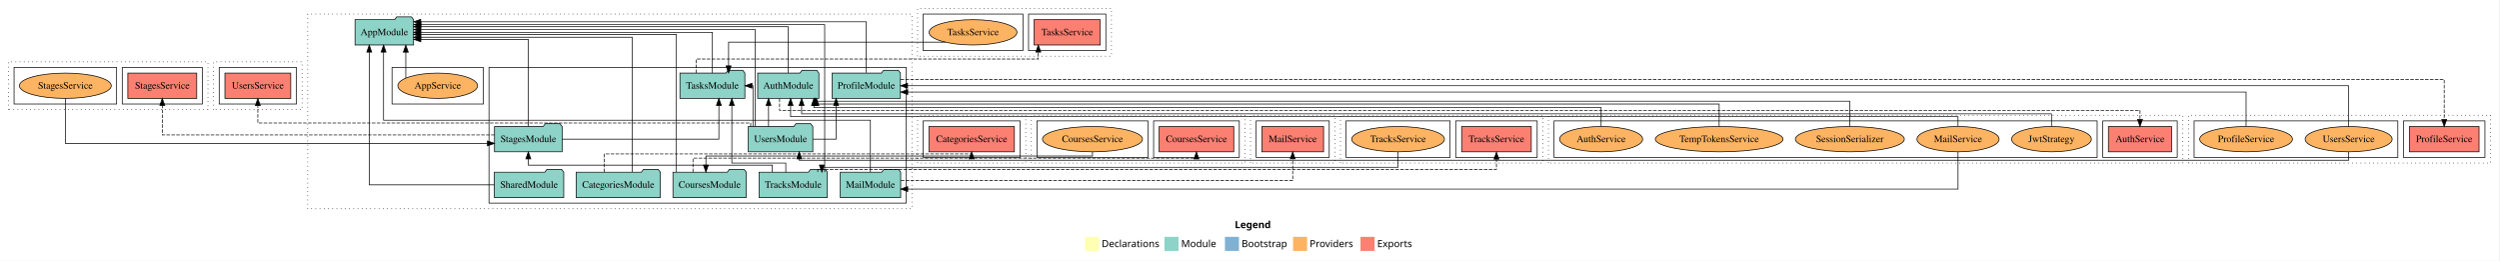
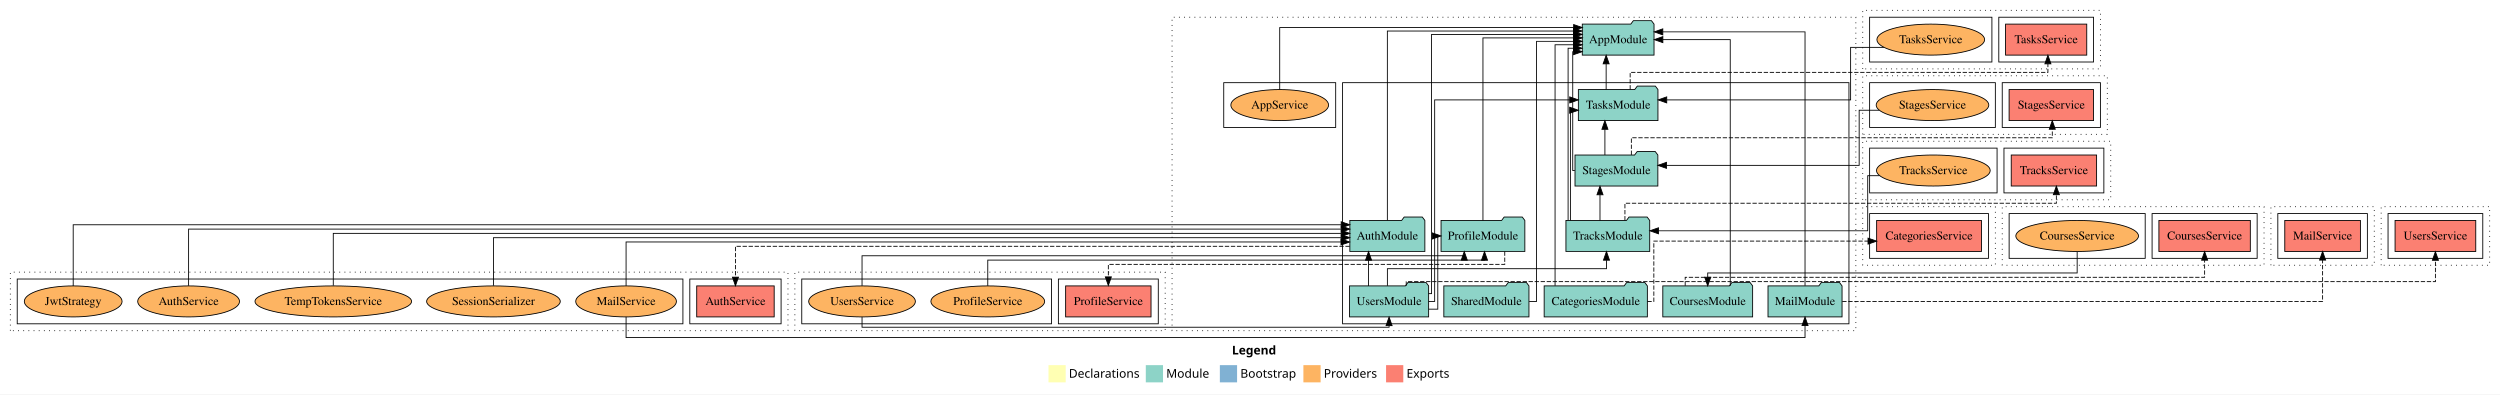
- <svg xmlns="http://www.w3.org/2000/svg" width="3557pt" height="371pt" viewBox="0.00 0.00 3557.00 371.00">
-   <g id="graph0" class="graph" transform="scale(1 1) rotate(0) translate(4 367)">
-     <polygon fill="#ffffff" stroke="transparent" points="-4,4 -4,-367 3553,-367 3553,4 -4,4" />
-     <text text-anchor="start" x="1753.509" y="-42.4" font-family="sans-serif" font-weight="bold" font-size="14.00" fill="#000000">Legend</text>
-     <polygon fill="#ffffb3" stroke="transparent" points="1540.5,-10 1540.5,-30 1560.5,-30 1560.5,-10 1540.5,-10" />
-     <text text-anchor="start" x="1564.129" y="-15.4" font-family="sans-serif" font-size="14.00" fill="#000000">  Declarations</text>
-     <polygon fill="#8dd3c7" stroke="transparent" points="1653.5,-10 1653.5,-30 1673.5,-30 1673.5,-10 1653.5,-10" />
-     <text text-anchor="start" x="1677.225" y="-15.4" font-family="sans-serif" font-size="14.00" fill="#000000">  Module</text>
-     <polygon fill="#80b1d3" stroke="transparent" points="1739.5,-10 1739.5,-30 1759.5,-30 1759.5,-10 1739.5,-10" />
-     <text text-anchor="start" x="1763.281" y="-15.4" font-family="sans-serif" font-size="14.00" fill="#000000">  Bootstrap</text>
-     <polygon fill="#fdb462" stroke="transparent" points="1836.5,-10 1836.5,-30 1856.5,-30 1856.5,-10 1836.5,-10" />
-     <text text-anchor="start" x="1860.173" y="-15.4" font-family="sans-serif" font-size="14.00" fill="#000000">  Providers</text>
-     <polygon fill="#fb8072" stroke="transparent" points="1932.5,-10 1932.5,-30 1952.5,-30 1952.5,-10 1932.5,-10" />
-     <text text-anchor="start" x="1956.226" y="-15.4" font-family="sans-serif" font-size="14.00" fill="#000000">  Exports</text>
+ <svg xmlns="http://www.w3.org/2000/svg" width="2903pt" height="458pt" viewBox="0.00 0.00 2903.00 458.00">
+   <g id="graph0" class="graph" transform="scale(1 1) rotate(0) translate(4 454)">
+     <polygon fill="#ffffff" stroke="transparent" points="-4,4 -4,-454 2899,-454 2899,4 -4,4" />
+     <text text-anchor="start" x="1426.509" y="-42.4" font-family="sans-serif" font-weight="bold" font-size="14.00" fill="#000000">Legend</text>
+     <polygon fill="#ffffb3" stroke="transparent" points="1213.5,-10 1213.5,-30 1233.5,-30 1233.5,-10 1213.5,-10" />
+     <text text-anchor="start" x="1237.129" y="-15.4" font-family="sans-serif" font-size="14.00" fill="#000000">  Declarations</text>
+     <polygon fill="#8dd3c7" stroke="transparent" points="1326.5,-10 1326.5,-30 1346.5,-30 1346.5,-10 1326.5,-10" />
+     <text text-anchor="start" x="1350.225" y="-15.4" font-family="sans-serif" font-size="14.00" fill="#000000">  Module</text>
+     <polygon fill="#80b1d3" stroke="transparent" points="1412.5,-10 1412.5,-30 1432.5,-30 1432.5,-10 1412.5,-10" />
+     <text text-anchor="start" x="1436.281" y="-15.4" font-family="sans-serif" font-size="14.00" fill="#000000">  Bootstrap</text>
+     <polygon fill="#fdb462" stroke="transparent" points="1509.5,-10 1509.5,-30 1529.5,-30 1529.5,-10 1509.5,-10" />
+     <text text-anchor="start" x="1533.173" y="-15.4" font-family="sans-serif" font-size="14.00" fill="#000000">  Providers</text>
+     <polygon fill="#fb8072" stroke="transparent" points="1605.5,-10 1605.5,-30 1625.5,-30 1625.5,-10 1605.5,-10" />
+     <text text-anchor="start" x="1629.226" y="-15.4" font-family="sans-serif" font-size="14.00" fill="#000000">  Exports</text>
    <g id="clust1" class="cluster">
-       <polygon fill="none" stroke="#000000" stroke-dasharray="1,5" points="434,-70 434,-347 1294,-347 1294,-70 434,-70" />
+       <polygon fill="none" stroke="#000000" stroke-dasharray="1,5" points="1357,-70 1357,-434 2151,-434 2151,-70 1357,-70" />
    </g>
    <g id="clust3" class="cluster">
-       <polygon fill="none" stroke="#000000" points="692,-78 692,-271 1286,-271 1286,-78 692,-78" />
+       <polygon fill="none" stroke="#000000" points="1555,-78 1555,-358 2143,-358 2143,-78 1555,-78" />
    </g>
    <g id="clust6" class="cluster">
-       <polygon fill="none" stroke="#000000" points="554,-219 554,-271 684,-271 684,-219 554,-219" />
+       <polygon fill="none" stroke="#000000" points="1417,-306 1417,-358 1547,-358 1547,-306 1417,-306" />
    </g>
    <g id="clust7" class="cluster">
-       <polygon fill="none" stroke="#000000" stroke-dasharray="1,5" points="2200,-135 2200,-203 3103,-203 3103,-135 2200,-135" />
+       <polygon fill="none" stroke="#000000" stroke-dasharray="1,5" points="8,-70 8,-138 911,-138 911,-70 8,-70" />
    </g>
    <g id="clust10" class="cluster">
-       <polygon fill="none" stroke="#000000" points="2989,-143 2989,-195 3095,-195 3095,-143 2989,-143" />
+       <polygon fill="none" stroke="#000000" points="797,-78 797,-130 903,-130 903,-78 797,-78" />
    </g>
    <g id="clust12" class="cluster">
-       <polygon fill="none" stroke="#000000" points="2208,-143 2208,-195 2981,-195 2981,-143 2208,-143" />
+       <polygon fill="none" stroke="#000000" points="16,-78 16,-130 789,-130 789,-78 16,-78" />
    </g>
    <g id="clust13" class="cluster">
-       <polygon fill="none" stroke="#000000" stroke-dasharray="1,5" points="1302,-135 1302,-203 1456,-203 1456,-135 1302,-135" />
+       <polygon fill="none" stroke="#000000" stroke-dasharray="1,5" points="2159,-146 2159,-214 2313,-214 2313,-146 2159,-146" />
    </g>
    <g id="clust16" class="cluster">
-       <polygon fill="none" stroke="#000000" points="1310,-143 1310,-195 1448,-195 1448,-143 1310,-143" />
+       <polygon fill="none" stroke="#000000" points="2167,-154 2167,-206 2305,-206 2305,-154 2167,-154" />
    </g>
    <g id="clust19" class="cluster">
-       <polygon fill="none" stroke="#000000" stroke-dasharray="1,5" points="1464,-135 1464,-203 1768,-203 1768,-135 1464,-135" />
+       <polygon fill="none" stroke="#000000" stroke-dasharray="1,5" points="2321,-146 2321,-214 2625,-214 2625,-146 2321,-146" />
    </g>
    <g id="clust22" class="cluster">
-       <polygon fill="none" stroke="#000000" points="1638,-143 1638,-195 1760,-195 1760,-143 1638,-143" />
+       <polygon fill="none" stroke="#000000" points="2495,-154 2495,-206 2617,-206 2617,-154 2495,-154" />
    </g>
    <g id="clust24" class="cluster">
-       <polygon fill="none" stroke="#000000" points="1472,-143 1472,-195 1630,-195 1630,-143 1472,-143" />
+       <polygon fill="none" stroke="#000000" points="2329,-154 2329,-206 2487,-206 2487,-154 2329,-154" />
    </g>
    <g id="clust31" class="cluster">
-       <polygon fill="none" stroke="#000000" stroke-dasharray="1,5" points="1776,-135 1776,-203 1896,-203 1896,-135 1776,-135" />
+       <polygon fill="none" stroke="#000000" stroke-dasharray="1,5" points="2633,-146 2633,-214 2753,-214 2753,-146 2633,-146" />
    </g>
    <g id="clust34" class="cluster">
-       <polygon fill="none" stroke="#000000" points="1784,-143 1784,-195 1888,-195 1888,-143 1784,-143" />
+       <polygon fill="none" stroke="#000000" points="2641,-154 2641,-206 2745,-206 2745,-154 2641,-154" />
    </g>
    <g id="clust37" class="cluster">
-       <polygon fill="none" stroke="#000000" stroke-dasharray="1,5" points="3111,-135 3111,-203 3541,-203 3541,-135 3111,-135" />
+       <polygon fill="none" stroke="#000000" stroke-dasharray="1,5" points="919,-70 919,-138 1349,-138 1349,-70 919,-70" />
    </g>
    <g id="clust40" class="cluster">
-       <polygon fill="none" stroke="#000000" points="3417,-143 3417,-195 3533,-195 3533,-143 3417,-143" />
+       <polygon fill="none" stroke="#000000" points="1225,-78 1225,-130 1341,-130 1341,-78 1225,-78" />
    </g>
    <g id="clust42" class="cluster">
-       <polygon fill="none" stroke="#000000" points="3119,-143 3119,-195 3409,-195 3409,-143 3119,-143" />
+       <polygon fill="none" stroke="#000000" points="927,-78 927,-130 1217,-130 1217,-78 927,-78" />
    </g>
    <g id="clust49" class="cluster">
-       <polygon fill="none" stroke="#000000" stroke-dasharray="1,5" points="8,-211 8,-279 292,-279 292,-211 8,-211" />
+       <polygon fill="none" stroke="#000000" stroke-dasharray="1,5" points="2159,-298 2159,-366 2443,-366 2443,-298 2159,-298" />
    </g>
    <g id="clust52" class="cluster">
-       <polygon fill="none" stroke="#000000" points="170,-219 170,-271 284,-271 284,-219 170,-219" />
+       <polygon fill="none" stroke="#000000" points="2321,-306 2321,-358 2435,-358 2435,-306 2321,-306" />
    </g>
    <g id="clust54" class="cluster">
-       <polygon fill="none" stroke="#000000" points="16,-219 16,-271 162,-271 162,-219 16,-219" />
+       <polygon fill="none" stroke="#000000" points="2167,-306 2167,-358 2313,-358 2313,-306 2167,-306" />
    </g>
    <g id="clust55" class="cluster">
-       <polygon fill="none" stroke="#000000" stroke-dasharray="1,5" points="1302,-287 1302,-355 1578,-355 1578,-287 1302,-287" />
+       <polygon fill="none" stroke="#000000" stroke-dasharray="1,5" points="2159,-374 2159,-442 2435,-442 2435,-374 2159,-374" />
    </g>
    <g id="clust58" class="cluster">
-       <polygon fill="none" stroke="#000000" points="1460,-295 1460,-347 1570,-347 1570,-295 1460,-295" />
+       <polygon fill="none" stroke="#000000" points="2317,-382 2317,-434 2427,-434 2427,-382 2317,-382" />
    </g>
    <g id="clust60" class="cluster">
-       <polygon fill="none" stroke="#000000" points="1310,-295 1310,-347 1452,-347 1452,-295 1310,-295" />
+       <polygon fill="none" stroke="#000000" points="2167,-382 2167,-434 2309,-434 2309,-382 2167,-382" />
    </g>
    <g id="clust61" class="cluster">
-       <polygon fill="none" stroke="#000000" stroke-dasharray="1,5" points="1904,-135 1904,-203 2192,-203 2192,-135 1904,-135" />
+       <polygon fill="none" stroke="#000000" stroke-dasharray="1,5" points="2159,-222 2159,-290 2447,-290 2447,-222 2159,-222" />
    </g>
    <g id="clust64" class="cluster">
-       <polygon fill="none" stroke="#000000" points="2068,-143 2068,-195 2184,-195 2184,-143 2068,-143" />
+       <polygon fill="none" stroke="#000000" points="2323,-230 2323,-282 2439,-282 2439,-230 2323,-230" />
    </g>
    <g id="clust66" class="cluster">
-       <polygon fill="none" stroke="#000000" points="1912,-143 1912,-195 2060,-195 2060,-143 1912,-143" />
+       <polygon fill="none" stroke="#000000" points="2167,-230 2167,-282 2315,-282 2315,-230 2167,-230" />
    </g>
    <g id="clust67" class="cluster">
-       <polygon fill="none" stroke="#000000" stroke-dasharray="1,5" points="300,-211 300,-279 426,-279 426,-211 300,-211" />
+       <polygon fill="none" stroke="#000000" stroke-dasharray="1,5" points="2761,-146 2761,-214 2887,-214 2887,-146 2761,-146" />
    </g>
    <g id="clust70" class="cluster">
-       <polygon fill="none" stroke="#000000" points="308,-219 308,-271 418,-271 418,-219 308,-219" />
+       <polygon fill="none" stroke="#000000" points="2769,-154 2769,-206 2879,-206 2879,-154 2769,-154" />
    </g>
    <g id="node1" class="node">
-       <polygon fill="#8dd3c7" stroke="#000000" points="1161.548,-263 1158.548,-267 1137.548,-267 1134.548,-263 1074.452,-263 1074.452,-227 1161.548,-227 1161.548,-263" />
-       <text text-anchor="middle" x="1118" y="-240.8" font-family="Times,serif" font-size="14.00" fill="#000000">AuthModule</text>
+       <polygon fill="#8dd3c7" stroke="#000000" points="1650.548,-198 1647.548,-202 1626.548,-202 1623.548,-198 1563.452,-198 1563.452,-162 1650.548,-162 1650.548,-198" />
+       <text text-anchor="middle" x="1607" y="-175.8" font-family="Times,serif" font-size="14.00" fill="#000000">AuthModule</text>
    </g>
    <g id="node11" class="node">
-       <polygon fill="#8dd3c7" stroke="#000000" points="584.657,-339 581.657,-343 560.657,-343 557.657,-339 501.343,-339 501.343,-303 584.657,-303 584.657,-339" />
-       <text text-anchor="middle" x="543" y="-316.8" font-family="Times,serif" font-size="14.00" fill="#000000">AppModule</text>
+       <polygon fill="#8dd3c7" stroke="#000000" points="1916.657,-426 1913.657,-430 1892.657,-430 1889.657,-426 1833.343,-426 1833.343,-390 1916.657,-390 1916.657,-426" />
+       <text text-anchor="middle" x="1875" y="-403.8" font-family="Times,serif" font-size="14.00" fill="#000000">AppModule</text>
    </g>
    <g id="edge1" class="edge">
-       <path fill="none" stroke="#000000" d="M1118,-263.227C1118,-287.932 1118,-329 1118,-329 1118,-329 594.816,-329 594.816,-329" />
-       <polygon fill="#000000" stroke="#000000" points="594.816,-325.5 584.816,-329 594.816,-332.5 594.816,-325.5" />
+       <path fill="none" stroke="#000000" d="M1607,-198.28C1607,-254.011 1607,-418 1607,-418 1607,-418 1823.125,-418 1823.125,-418" />
+       <polygon fill="#000000" stroke="#000000" points="1823.125,-421.5 1833.125,-418 1823.125,-414.5 1823.125,-421.5" />
    </g>
    <g id="node13" class="node">
-       <polygon fill="#fb8072" stroke="#000000" points="3086.976,-187 2997.024,-187 2997.024,-151 3086.976,-151 3086.976,-187" />
-       <text text-anchor="middle" x="3042" y="-164.8" font-family="Times,serif" font-size="14.00" fill="#000000">AuthService </text>
+       <polygon fill="#fb8072" stroke="#000000" points="894.976,-122 805.024,-122 805.024,-86 894.976,-86 894.976,-122" />
+       <text text-anchor="middle" x="850" y="-99.8" font-family="Times,serif" font-size="14.00" fill="#000000">AuthService </text>
    </g>
    <g id="edge13" class="edge">
-       <path fill="none" stroke="#000000" stroke-dasharray="5,2" d="M1105.62,-226.68C1105.62,-218.212 1105.62,-210 1105.62,-210 1105.62,-210 3042,-210 3042,-210 3042,-210 3042,-197.102 3042,-197.102" />
-       <polygon fill="#000000" stroke="#000000" points="3045.5,-197.102 3042,-187.102 3038.5,-197.103 3045.5,-197.102" />
+       <path fill="none" stroke="#000000" stroke-dasharray="5,2" d="M1563.305,-168C1402.097,-168 850,-168 850,-168 850,-168 850,-132.169 850,-132.169" />
+       <polygon fill="#000000" stroke="#000000" points="853.5,-132.169 850,-122.169 846.5,-132.169 853.5,-132.169" />
    </g>
    <g id="node2" class="node">
-       <polygon fill="#8dd3c7" stroke="#000000" points="935.917,-122 932.917,-126 911.917,-126 908.917,-122 816.083,-122 816.083,-86 935.917,-86 935.917,-122" />
-       <text text-anchor="middle" x="876" y="-99.8" font-family="Times,serif" font-size="14.00" fill="#000000">CategoriesModule</text>
+       <polygon fill="#8dd3c7" stroke="#000000" points="1908.917,-122 1905.917,-126 1884.917,-126 1881.917,-122 1789.083,-122 1789.083,-86 1908.917,-86 1908.917,-122" />
+       <text text-anchor="middle" x="1849" y="-99.8" font-family="Times,serif" font-size="14.00" fill="#000000">CategoriesModule</text>
    </g>
    <g id="edge2" class="edge">
-       <path fill="none" stroke="#000000" d="M895.903,-122.269C895.903,-173.361 895.903,-314 895.903,-314 895.903,-314 594.868,-314 594.868,-314" />
-       <polygon fill="#000000" stroke="#000000" points="594.868,-310.5 584.868,-314 594.868,-317.5 594.868,-310.5" />
+       <path fill="none" stroke="#000000" d="M1801.737,-122.193C1801.737,-186.893 1801.737,-402 1801.737,-402 1801.737,-402 1823.232,-402 1823.232,-402" />
+       <polygon fill="#000000" stroke="#000000" points="1823.232,-405.5 1833.232,-402 1823.232,-398.5 1823.232,-405.5" />
    </g>
    <g id="node19" class="node">
-       <polygon fill="#fb8072" stroke="#000000" points="1439.845,-187 1318.155,-187 1318.155,-151 1439.845,-151 1439.845,-187" />
-       <text text-anchor="middle" x="1379" y="-164.8" font-family="Times,serif" font-size="14.00" fill="#000000">CategoriesService </text>
+       <polygon fill="#fb8072" stroke="#000000" points="2296.845,-198 2175.155,-198 2175.155,-162 2296.845,-162 2296.845,-198" />
+       <text text-anchor="middle" x="2236" y="-175.8" font-family="Times,serif" font-size="14.00" fill="#000000">CategoriesService </text>
    </g>
    <g id="edge19" class="edge">
-       <path fill="none" stroke="#000000" stroke-dasharray="5,2" d="M856.097,-122.15C856.097,-134.271 856.097,-148 856.097,-148 856.097,-148 1379,-148 1379,-148 1379,-148 1379,-148.292 1379,-148.292" />
-       <polygon fill="#000000" stroke="#000000" points="1375.5,-140.92 1379,-150.92 1382.5,-140.92 1375.5,-140.92" />
+       <path fill="none" stroke="#000000" stroke-dasharray="5,2" d="M1908.959,-104C1913.543,-104 1916.433,-104 1916.433,-104 1916.433,-104 1916.433,-174 1916.433,-174 1916.433,-174 2165.14,-174 2165.14,-174" />
+       <polygon fill="#000000" stroke="#000000" points="2165.14,-177.5 2175.14,-174 2165.14,-170.5 2165.14,-177.5" />
    </g>
    <g id="node3" class="node">
-       <polygon fill="#8dd3c7" stroke="#000000" points="1058.151,-122 1055.151,-126 1034.151,-126 1031.151,-122 953.849,-122 953.849,-86 1058.151,-86 1058.151,-122" />
-       <text text-anchor="middle" x="1006" y="-99.8" font-family="Times,serif" font-size="14.00" fill="#000000">CoursesModule</text>
+       <polygon fill="#8dd3c7" stroke="#000000" points="2031.151,-122 2028.151,-126 2007.151,-126 2004.151,-122 1926.849,-122 1926.849,-86 2031.151,-86 2031.151,-122" />
+       <text text-anchor="middle" x="1979" y="-99.8" font-family="Times,serif" font-size="14.00" fill="#000000">CoursesModule</text>
    </g>
    <g id="edge3" class="edge">
-       <path fill="none" stroke="#000000" d="M958.786,-122.246C958.786,-173.997 958.786,-318 958.786,-318 958.786,-318 594.771,-318 594.771,-318" />
-       <polygon fill="#000000" stroke="#000000" points="594.771,-314.5 584.771,-318 594.771,-321.5 594.771,-314.5" />
+       <path fill="none" stroke="#000000" d="M2005.163,-122.106C2005.163,-187.552 2005.163,-408 2005.163,-408 2005.163,-408 1926.901,-408 1926.901,-408" />
+       <polygon fill="#000000" stroke="#000000" points="1926.901,-404.5 1916.901,-408 1926.901,-411.5 1926.901,-404.5" />
    </g>
    <g id="node20" class="node">
-       <polygon fill="#fb8072" stroke="#000000" points="1752.079,-187 1645.921,-187 1645.921,-151 1752.079,-151 1752.079,-187" />
-       <text text-anchor="middle" x="1699" y="-164.8" font-family="Times,serif" font-size="14.00" fill="#000000">CoursesService </text>
+       <polygon fill="#fb8072" stroke="#000000" points="2609.079,-198 2502.921,-198 2502.921,-162 2609.079,-162 2609.079,-198" />
+       <text text-anchor="middle" x="2556" y="-175.8" font-family="Times,serif" font-size="14.00" fill="#000000">CoursesService </text>
    </g>
    <g id="edge20" class="edge">
-       <path fill="none" stroke="#000000" stroke-dasharray="5,2" d="M982.338,-122.11C982.338,-131.897 982.338,-142 982.338,-142 982.338,-142 1699,-142 1699,-142 1699,-142 1699,-142.884 1699,-142.884" />
-       <polygon fill="#000000" stroke="#000000" points="1695.5,-140.841 1699,-150.841 1702.5,-140.841 1695.5,-140.841" />
+       <path fill="none" stroke="#000000" stroke-dasharray="5,2" d="M1952.837,-122.207C1952.837,-127.555 1952.837,-132 1952.837,-132 1952.837,-132 2556,-132 2556,-132 2556,-132 2556,-151.853 2556,-151.853" />
+       <polygon fill="#000000" stroke="#000000" points="2552.5,-151.853 2556,-161.853 2559.5,-151.853 2552.5,-151.853" />
    </g>
    <g id="node4" class="node">
-       <polygon fill="#8dd3c7" stroke="#000000" points="1277.99,-122 1274.99,-126 1253.99,-126 1250.99,-122 1192.01,-122 1192.01,-86 1277.99,-86 1277.99,-122" />
-       <text text-anchor="middle" x="1235" y="-99.8" font-family="Times,serif" font-size="14.00" fill="#000000">MailModule</text>
+       <polygon fill="#8dd3c7" stroke="#000000" points="2134.99,-122 2131.99,-126 2110.99,-126 2107.99,-122 2049.01,-122 2049.01,-86 2134.99,-86 2134.99,-122" />
+       <text text-anchor="middle" x="2092" y="-99.8" font-family="Times,serif" font-size="14.00" fill="#000000">MailModule</text>
    </g>
    <g id="edge4" class="edge">
-       <path fill="none" stroke="#000000" d="M1234.915,-122.176C1234.915,-148.988 1234.915,-196 1234.915,-196 1234.915,-196 541.977,-196 541.977,-196 541.977,-196 541.977,-292.824 541.977,-292.824" />
-       <polygon fill="#000000" stroke="#000000" points="538.477,-292.824 541.977,-302.824 545.477,-292.824 538.477,-292.824" />
+       <path fill="none" stroke="#000000" d="M2092,-122.181C2092,-188.983 2092,-417 2092,-417 2092,-417 1926.84,-417 1926.84,-417" />
+       <polygon fill="#000000" stroke="#000000" points="1926.84,-413.5 1916.84,-417 1926.84,-420.5 1926.84,-413.5" />
    </g>
    <g id="node22" class="node">
-       <polygon fill="#fb8072" stroke="#000000" points="1879.918,-187 1792.082,-187 1792.082,-151 1879.918,-151 1879.918,-187" />
-       <text text-anchor="middle" x="1836" y="-164.8" font-family="Times,serif" font-size="14.00" fill="#000000">MailService </text>
+       <polygon fill="#fb8072" stroke="#000000" points="2736.918,-198 2649.082,-198 2649.082,-162 2736.918,-162 2736.918,-198" />
+       <text text-anchor="middle" x="2693" y="-175.8" font-family="Times,serif" font-size="14.00" fill="#000000">MailService </text>
    </g>
    <g id="edge22" class="edge">
-       <path fill="none" stroke="#000000" stroke-dasharray="5,2" d="M1278.222,-110C1416.026,-110 1836,-110 1836,-110 1836,-110 1836,-140.977 1836,-140.977" />
-       <polygon fill="#000000" stroke="#000000" points="1832.5,-140.977 1836,-150.977 1839.5,-140.977 1832.5,-140.977" />
+       <path fill="none" stroke="#000000" stroke-dasharray="5,2" d="M2135.222,-104C2273.026,-104 2693,-104 2693,-104 2693,-104 2693,-151.989 2693,-151.989" />
+       <polygon fill="#000000" stroke="#000000" points="2689.5,-151.989 2693,-161.989 2696.5,-151.989 2689.5,-151.989" />
    </g>
    <g id="node5" class="node">
-       <polygon fill="#8dd3c7" stroke="#000000" points="1277.65,-263 1274.65,-267 1253.65,-267 1250.65,-263 1180.35,-263 1180.35,-227 1277.65,-227 1277.65,-263" />
-       <text text-anchor="middle" x="1229" y="-240.8" font-family="Times,serif" font-size="14.00" fill="#000000">ProfileModule</text>
+       <polygon fill="#8dd3c7" stroke="#000000" points="1766.65,-198 1763.65,-202 1742.65,-202 1739.65,-198 1669.35,-198 1669.35,-162 1766.65,-162 1766.65,-198" />
+       <text text-anchor="middle" x="1718" y="-175.8" font-family="Times,serif" font-size="14.00" fill="#000000">ProfileModule</text>
    </g>
    <g id="edge5" class="edge">
-       <path fill="none" stroke="#000000" d="M1229,-263.415C1229,-290.006 1229,-336 1229,-336 1229,-336 594.88,-336 594.88,-336" />
-       <polygon fill="#000000" stroke="#000000" points="594.88,-332.5 584.88,-336 594.88,-339.5 594.88,-332.5" />
+       <path fill="none" stroke="#000000" d="M1718,-198.048C1718,-252.268 1718,-410 1718,-410 1718,-410 1823.339,-410 1823.339,-410" />
+       <polygon fill="#000000" stroke="#000000" points="1823.339,-413.5 1833.339,-410 1823.339,-406.5 1823.339,-413.5" />
    </g>
    <g id="node23" class="node">
-       <polygon fill="#fb8072" stroke="#000000" points="3524.578,-187 3425.422,-187 3425.422,-151 3524.578,-151 3524.578,-187" />
-       <text text-anchor="middle" x="3475" y="-164.8" font-family="Times,serif" font-size="14.00" fill="#000000">ProfileService </text>
+       <polygon fill="#fb8072" stroke="#000000" points="1332.578,-122 1233.422,-122 1233.422,-86 1332.578,-86 1332.578,-122" />
+       <text text-anchor="middle" x="1283" y="-99.8" font-family="Times,serif" font-size="14.00" fill="#000000">ProfileService </text>
    </g>
    <g id="edge25" class="edge">
-       <path fill="none" stroke="#000000" stroke-dasharray="5,2" d="M1277.736,-254C1605.454,-254 3475,-254 3475,-254 3475,-254 3475,-197.026 3475,-197.026" />
-       <polygon fill="#000000" stroke="#000000" points="3478.5,-197.026 3475,-187.026 3471.5,-197.026 3478.5,-197.026" />
+       <path fill="none" stroke="#000000" stroke-dasharray="5,2" d="M1743.316,-161.955C1743.316,-154.251 1743.316,-147 1743.316,-147 1743.316,-147 1283,-147 1283,-147 1283,-147 1283,-132.485 1283,-132.485" />
+       <polygon fill="#000000" stroke="#000000" points="1286.5,-132.485 1283,-122.485 1279.5,-132.486 1286.5,-132.485" />
    </g>
    <g id="node6" class="node">
-       <polygon fill="#8dd3c7" stroke="#000000" points="798.423,-122 795.423,-126 774.423,-126 771.423,-122 699.577,-122 699.577,-86 798.423,-86 798.423,-122" />
-       <text text-anchor="middle" x="749" y="-99.8" font-family="Times,serif" font-size="14.00" fill="#000000">SharedModule</text>
+       <polygon fill="#8dd3c7" stroke="#000000" points="1771.423,-122 1768.423,-126 1747.423,-126 1744.423,-122 1672.577,-122 1672.577,-86 1771.423,-86 1771.423,-122" />
+       <text text-anchor="middle" x="1722" y="-99.8" font-family="Times,serif" font-size="14.00" fill="#000000">SharedModule</text>
    </g>
    <g id="edge6" class="edge">
-       <path fill="none" stroke="#000000" d="M699.652,-104C632.764,-104 521.574,-104 521.574,-104 521.574,-104 521.574,-292.872 521.574,-292.872" />
-       <polygon fill="#000000" stroke="#000000" points="518.075,-292.872 521.574,-302.872 525.075,-292.872 518.075,-292.872" />
+       <path fill="none" stroke="#000000" d="M1771.656,-104C1776.835,-104 1780.251,-104 1780.251,-104 1780.251,-104 1780.251,-406 1780.251,-406 1780.251,-406 1823.166,-406 1823.166,-406" />
+       <polygon fill="#000000" stroke="#000000" points="1823.166,-409.5 1833.166,-406 1823.166,-402.5 1823.166,-409.5" />
    </g>
    <g id="node7" class="node">
-       <polygon fill="#8dd3c7" stroke="#000000" points="796.097,-187 793.097,-191 772.097,-191 769.097,-187 699.903,-187 699.903,-151 796.097,-151 796.097,-187" />
-       <text text-anchor="middle" x="748" y="-164.8" font-family="Times,serif" font-size="14.00" fill="#000000">StagesModule</text>
+       <polygon fill="#8dd3c7" stroke="#000000" points="1921.097,-274 1918.097,-278 1897.097,-278 1894.097,-274 1824.903,-274 1824.903,-238 1921.097,-238 1921.097,-274" />
+       <text text-anchor="middle" x="1873" y="-251.8" font-family="Times,serif" font-size="14.00" fill="#000000">StagesModule</text>
    </g>
    <g id="node8" class="node">
-       <polygon fill="#8dd3c7" stroke="#000000" points="1056.206,-263 1053.206,-267 1032.206,-267 1029.206,-263 963.794,-263 963.794,-227 1056.206,-227 1056.206,-263" />
-       <text text-anchor="middle" x="1010" y="-240.8" font-family="Times,serif" font-size="14.00" fill="#000000">TasksModule</text>
+       <polygon fill="#8dd3c7" stroke="#000000" points="1921.206,-350 1918.206,-354 1897.206,-354 1894.206,-350 1828.794,-350 1828.794,-314 1921.206,-314 1921.206,-350" />
+       <text text-anchor="middle" x="1875" y="-327.8" font-family="Times,serif" font-size="14.00" fill="#000000">TasksModule</text>
    </g>
    <g id="edge31" class="edge">
-       <path fill="none" stroke="#000000" d="M796.176,-169C874.114,-169 1019.221,-169 1019.221,-169 1019.221,-169 1019.221,-216.989 1019.221,-216.989" />
-       <polygon fill="#000000" stroke="#000000" points="1015.721,-216.989 1019.221,-226.989 1022.721,-216.989 1015.721,-216.989" />
+       <path fill="none" stroke="#000000" d="M1859.614,-274.011C1859.614,-274.011 1859.614,-303.855 1859.614,-303.855" />
+       <polygon fill="#000000" stroke="#000000" points="1856.114,-303.855 1859.614,-313.855 1863.114,-303.855 1856.114,-303.855" />
    </g>
    <g id="edge7" class="edge">
-       <path fill="none" stroke="#000000" d="M748,-187.273C748,-225.625 748,-311 748,-311 748,-311 594.98,-311 594.98,-311" />
-       <polygon fill="#000000" stroke="#000000" points="594.98,-307.5 584.98,-311 594.98,-314.5 594.98,-307.5" />
+       <path fill="none" stroke="#000000" d="M1824.706,-256C1823.154,-256 1822.259,-256 1822.259,-256 1822.259,-256 1822.259,-394 1822.259,-394 1822.259,-394 1823.352,-394 1823.352,-394" />
+       <polygon fill="#000000" stroke="#000000" points="1823.187,-397.5 1833.187,-394 1823.187,-390.5 1823.187,-397.5" />
    </g>
    <g id="node26" class="node">
-       <polygon fill="#fb8072" stroke="#000000" points="276.025,-263 177.975,-263 177.975,-227 276.025,-227 276.025,-263" />
-       <text text-anchor="middle" x="227" y="-240.8" font-family="Times,serif" font-size="14.00" fill="#000000">StagesService </text>
+       <polygon fill="#fb8072" stroke="#000000" points="2427.025,-350 2328.975,-350 2328.975,-314 2427.025,-314 2427.025,-350" />
+       <text text-anchor="middle" x="2378" y="-327.8" font-family="Times,serif" font-size="14.00" fill="#000000">StagesService </text>
    </g>
    <g id="edge29" class="edge">
-       <path fill="none" stroke="#000000" stroke-dasharray="5,2" d="M699.919,-175C570.941,-175 227,-175 227,-175 227,-175 227,-216.973 227,-216.973" />
-       <polygon fill="#000000" stroke="#000000" points="223.5,-216.973 227,-226.973 230.5,-216.973 223.5,-216.973" />
+       <path fill="none" stroke="#000000" stroke-dasharray="5,2" d="M1890.331,-274.11C1890.331,-283.897 1890.331,-294 1890.331,-294 1890.331,-294 2379.115,-294 2379.115,-294 2379.115,-294 2379.115,-303.89 2379.115,-303.89" />
+       <polygon fill="#000000" stroke="#000000" points="2375.615,-303.89 2379.115,-313.89 2382.615,-303.89 2375.615,-303.89" />
    </g>
    <g id="edge8" class="edge">
-       <path fill="none" stroke="#000000" d="M1010,-263.011C1010,-285.485 1010,-321 1010,-321 1010,-321 594.854,-321 594.854,-321" />
-       <polygon fill="#000000" stroke="#000000" points="594.854,-317.5 584.854,-321 594.854,-324.5 594.854,-317.5" />
+       <path fill="none" stroke="#000000" d="M1861.057,-350.011C1861.057,-350.011 1861.057,-379.855 1861.057,-379.855" />
+       <polygon fill="#000000" stroke="#000000" points="1857.557,-379.855 1861.057,-389.855 1864.557,-379.855 1857.557,-379.855" />
    </g>
    <g id="node28" class="node">
-       <polygon fill="#fb8072" stroke="#000000" points="1562.134,-339 1467.866,-339 1467.866,-303 1562.134,-303 1562.134,-339" />
-       <text text-anchor="middle" x="1515" y="-316.8" font-family="Times,serif" font-size="14.00" fill="#000000">TasksService </text>
+       <polygon fill="#fb8072" stroke="#000000" points="2419.134,-426 2324.866,-426 2324.866,-390 2419.134,-390 2419.134,-426" />
+       <text text-anchor="middle" x="2372" y="-403.8" font-family="Times,serif" font-size="14.00" fill="#000000">TasksService </text>
    </g>
    <g id="edge34" class="edge">
-       <path fill="none" stroke="#000000" stroke-dasharray="5,2" d="M986.948,-263.11C986.948,-272.897 986.948,-283 986.948,-283 986.948,-283 1473.916,-283 1473.916,-283 1473.916,-283 1473.916,-292.89 1473.916,-292.89" />
-       <polygon fill="#000000" stroke="#000000" points="1470.416,-292.89 1473.916,-302.89 1477.416,-292.89 1470.416,-292.89" />
+       <path fill="none" stroke="#000000" stroke-dasharray="5,2" d="M1888.943,-350.11C1888.943,-359.897 1888.943,-370 1888.943,-370 1888.943,-370 2374.027,-370 2374.027,-370 2374.027,-370 2374.027,-379.89 2374.027,-379.89" />
+       <polygon fill="#000000" stroke="#000000" points="2370.527,-379.89 2374.027,-389.89 2377.527,-379.89 2370.527,-379.89" />
    </g>
    <g id="node9" class="node">
-       <polygon fill="#8dd3c7" stroke="#000000" points="1173.638,-122 1170.638,-126 1149.638,-126 1146.638,-122 1076.362,-122 1076.362,-86 1173.638,-86 1173.638,-122" />
-       <text text-anchor="middle" x="1125" y="-99.8" font-family="Times,serif" font-size="14.00" fill="#000000">TracksModule</text>
+       <polygon fill="#8dd3c7" stroke="#000000" points="1911.638,-198 1908.638,-202 1887.638,-202 1884.638,-198 1814.362,-198 1814.362,-162 1911.638,-162 1911.638,-198" />
+       <text text-anchor="middle" x="1863" y="-175.8" font-family="Times,serif" font-size="14.00" fill="#000000">TracksModule</text>
    </g>
    <g id="edge28" class="edge">
-       <path fill="none" stroke="#000000" d="M1095.314,-122.207C1095.314,-127.555 1095.314,-132 1095.314,-132 1095.314,-132 748,-132 748,-132 748,-132 748,-140.934 748,-140.934" />
-       <polygon fill="#000000" stroke="#000000" points="744.5,-140.934 748,-150.934 751.5,-140.934 744.5,-140.934" />
+       <path fill="none" stroke="#000000" d="M1853.907,-198.011C1853.907,-198.011 1853.907,-227.855 1853.907,-227.855" />
+       <polygon fill="#000000" stroke="#000000" points="1850.407,-227.855 1853.907,-237.855 1857.407,-227.855 1850.407,-227.855" />
    </g>
    <g id="edge32" class="edge">
-       <path fill="none" stroke="#000000" d="M1114.446,-122.033C1114.446,-128.853 1114.446,-135 1114.446,-135 1114.446,-135 1037.662,-135 1037.662,-135 1037.662,-135 1037.662,-216.836 1037.662,-216.836" />
-       <polygon fill="#000000" stroke="#000000" points="1034.162,-216.836 1037.662,-226.836 1041.162,-216.836 1034.162,-216.836" />
+       <path fill="none" stroke="#000000" d="M1819.567,-198.196C1819.567,-237.334 1819.567,-326 1819.567,-326 1819.567,-326 1820.482,-326 1820.482,-326" />
+       <polygon fill="#000000" stroke="#000000" points="1818.72,-329.5 1828.72,-326 1818.72,-322.5 1818.72,-329.5" />
    </g>
    <g id="edge9" class="edge">
-       <path fill="none" stroke="#000000" d="M1169.803,-122.273C1169.803,-176.376 1169.803,-332 1169.803,-332 1169.803,-332 595.1,-332 595.1,-332" />
-       <polygon fill="#000000" stroke="#000000" points="595.1,-328.5 585.1,-332 595.1,-335.5 595.1,-328.5" />
+       <path fill="none" stroke="#000000" d="M1816.874,-198.212C1816.874,-250.606 1816.874,-398 1816.874,-398 1816.874,-398 1823.065,-398 1823.065,-398" />
+       <polygon fill="#000000" stroke="#000000" points="1823.065,-401.5 1833.065,-398 1823.065,-394.5 1823.065,-401.5" />
    </g>
    <g id="node30" class="node">
-       <polygon fill="#fb8072" stroke="#000000" points="2175.566,-187 2076.434,-187 2076.434,-151 2175.566,-151 2175.566,-187" />
-       <text text-anchor="middle" x="2126" y="-164.8" font-family="Times,serif" font-size="14.00" fill="#000000">TracksService </text>
+       <polygon fill="#fb8072" stroke="#000000" points="2430.566,-274 2331.434,-274 2331.434,-238 2430.566,-238 2430.566,-274" />
+       <text text-anchor="middle" x="2381" y="-251.8" font-family="Times,serif" font-size="14.00" fill="#000000">TracksService </text>
+     </g>
+     <g id="edge37" class="edge">
+       <path fill="none" stroke="#000000" stroke-dasharray="5,2" d="M1882.863,-198.11C1882.863,-207.897 1882.863,-218 1882.863,-218 1882.863,-218 2383.84,-218 2383.84,-218 2383.84,-218 2383.84,-227.89 2383.84,-227.89" />
+       <polygon fill="#000000" stroke="#000000" points="2380.34,-227.89 2383.84,-237.89 2387.34,-227.89 2380.34,-227.89" />
+     </g>
+     <g id="node10" class="node">
+       <polygon fill="#8dd3c7" stroke="#000000" points="1654.922,-122 1651.922,-126 1630.922,-126 1627.922,-122 1563.078,-122 1563.078,-86 1654.922,-86 1654.922,-122" />
+       <text text-anchor="middle" x="1609" y="-99.8" font-family="Times,serif" font-size="14.00" fill="#000000">UsersModule</text>
+     </g>
+     <g id="edge12" class="edge">
+       <path fill="none" stroke="#000000" d="M1585.161,-122.011C1585.161,-122.011 1585.161,-151.855 1585.161,-151.855" />
+       <polygon fill="#000000" stroke="#000000" points="1581.661,-151.855 1585.161,-161.855 1588.661,-151.855 1581.661,-151.855" />
+     </g>
+     <g id="edge24" class="edge">
+       <path fill="none" stroke="#000000" d="M1654.921,-95C1661.209,-95 1665.559,-95 1665.559,-95 1665.559,-95 1665.559,-180 1665.559,-180 1665.559,-180 1665.936,-180 1665.936,-180" />
+       <polygon fill="#000000" stroke="#000000" points="1659.331,-183.5 1669.331,-180 1659.33,-176.5 1659.331,-183.5" />
+     </g>
+     <g id="edge33" class="edge">
+       <path fill="none" stroke="#000000" d="M1655.022,-104C1659.225,-104 1661.943,-104 1661.943,-104 1661.943,-104 1661.943,-338 1661.943,-338 1661.943,-338 1818.77,-338 1818.77,-338" />
+       <polygon fill="#000000" stroke="#000000" points="1818.77,-341.5 1828.77,-338 1818.77,-334.5 1818.77,-341.5" />
    </g>
    <g id="edge36" class="edge">
-       <path fill="none" stroke="#000000" stroke-dasharray="5,2" d="M1159.961,-122.168C1159.961,-124.448 1159.961,-126 1159.961,-126 1159.961,-126 2126,-126 2126,-126 2126,-126 2126,-140.515 2126,-140.515" />
-       <polygon fill="#000000" stroke="#000000" points="2122.5,-140.514 2126,-150.515 2129.5,-140.515 2122.5,-140.514" />
-     </g>
-     <g id="node10" class="node">
-       <polygon fill="#8dd3c7" stroke="#000000" points="1152.922,-187 1149.922,-191 1128.922,-191 1125.922,-187 1061.078,-187 1061.078,-151 1152.922,-151 1152.922,-187" />
-       <text text-anchor="middle" x="1107" y="-164.8" font-family="Times,serif" font-size="14.00" fill="#000000">UsersModule</text>
-     </g>
-     <g id="edge12" class="edge">
-       <path fill="none" stroke="#000000" d="M1089.923,-187.011C1089.923,-187.011 1089.923,-216.855 1089.923,-216.855" />
-       <polygon fill="#000000" stroke="#000000" points="1086.423,-216.855 1089.923,-226.855 1093.423,-216.855 1086.423,-216.855" />
-     </g>
-     <g id="edge24" class="edge">
-       <path fill="none" stroke="#000000" d="M1153.007,-169C1170.406,-169 1186.09,-169 1186.09,-169 1186.09,-169 1186.09,-216.989 1186.09,-216.989" />
-       <polygon fill="#000000" stroke="#000000" points="1182.59,-216.989 1186.09,-226.989 1189.59,-216.989 1182.59,-216.989" />
-     </g>
-     <g id="edge33" class="edge">
-       <path fill="none" stroke="#000000" d="M1067.758,-187.011C1067.758,-209.485 1067.758,-245 1067.758,-245 1067.758,-245 1066.347,-245 1066.347,-245" />
-       <polygon fill="#000000" stroke="#000000" points="1066.347,-241.5 1056.347,-245 1066.347,-248.5 1066.347,-241.5" />
+       <path fill="none" stroke="#000000" d="M1607.032,-122.11C1607.032,-131.897 1607.032,-142 1607.032,-142 1607.032,-142 1861.445,-142 1861.445,-142 1861.445,-142 1861.445,-151.89 1861.445,-151.89" />
+       <polygon fill="#000000" stroke="#000000" points="1857.945,-151.89 1861.445,-161.89 1864.945,-151.89 1857.945,-151.89" />
    </g>
    <g id="edge10" class="edge">
-       <path fill="none" stroke="#000000" d="M1070.992,-187.201C1070.992,-228.352 1070.992,-325 1070.992,-325 1070.992,-325 594.872,-325 594.872,-325" />
-       <polygon fill="#000000" stroke="#000000" points="594.872,-321.5 584.872,-325 594.872,-328.5 594.872,-321.5" />
+       <path fill="none" stroke="#000000" d="M1654.779,-113C1656.999,-113 1658.327,-113 1658.327,-113 1658.327,-113 1658.327,-414 1658.327,-414 1658.327,-414 1823.223,-414 1823.223,-414" />
+       <polygon fill="#000000" stroke="#000000" points="1823.223,-417.5 1833.223,-414 1823.223,-410.5 1823.223,-417.5" />
    </g>
    <g id="node32" class="node">
-       <polygon fill="#fb8072" stroke="#000000" points="409.849,-263 316.151,-263 316.151,-227 409.849,-227 409.849,-263" />
-       <text text-anchor="middle" x="363" y="-240.8" font-family="Times,serif" font-size="14.00" fill="#000000">UsersService </text>
+       <polygon fill="#fb8072" stroke="#000000" points="2870.849,-198 2777.151,-198 2777.151,-162 2870.849,-162 2870.849,-198" />
+       <text text-anchor="middle" x="2824" y="-175.8" font-family="Times,serif" font-size="14.00" fill="#000000">UsersService </text>
+     </g>
+     <g id="edge39" class="edge">
+       <path fill="none" stroke="#000000" stroke-dasharray="5,2" d="M1628.902,-122.122C1628.902,-124.973 1628.902,-127 1628.902,-127 1628.902,-127 2824,-127 2824,-127 2824,-127 2824,-151.76 2824,-151.76" />
+       <polygon fill="#000000" stroke="#000000" points="2820.5,-151.76 2824,-161.76 2827.5,-151.76 2820.5,-151.76" />
+     </g>
+     <g id="node12" class="node">
+       <ellipse fill="#fdb462" stroke="#000000" cx="1482" cy="-332" rx="56.741" ry="18" />
+       <text text-anchor="middle" x="1482" y="-327.8" font-family="Times,serif" font-size="14.00" fill="#000000">AppService</text>
+     </g>
+     <g id="edge11" class="edge">
+       <path fill="none" stroke="#000000" d="M1482,-350.213C1482,-376.511 1482,-422 1482,-422 1482,-422 1823.314,-422 1823.314,-422" />
+       <polygon fill="#000000" stroke="#000000" points="1823.314,-425.5 1833.314,-422 1823.314,-418.5 1823.314,-425.5" />
+     </g>
+     <g id="node14" class="node">
+       <ellipse fill="#fdb462" stroke="#000000" cx="215" cy="-104" rx="59.108" ry="18" />
+       <text text-anchor="middle" x="215" y="-99.8" font-family="Times,serif" font-size="14.00" fill="#000000">AuthService</text>
+     </g>
+     <g id="edge14" class="edge">
+       <path fill="none" stroke="#000000" d="M215,-122.227C215,-146.932 215,-188 215,-188 215,-188 1553.428,-188 1553.428,-188" />
+       <polygon fill="#000000" stroke="#000000" points="1553.428,-191.5 1563.428,-188 1553.428,-184.5 1553.428,-191.5" />
+     </g>
+     <g id="node15" class="node">
+       <ellipse fill="#fdb462" stroke="#000000" cx="81" cy="-104" rx="56.756" ry="18" />
+       <text text-anchor="middle" x="81" y="-99.8" font-family="Times,serif" font-size="14.00" fill="#000000">JwtStrategy</text>
+     </g>
+     <g id="edge15" class="edge">
+       <path fill="none" stroke="#000000" d="M81,-122.01C81,-148.017 81,-193 81,-193 81,-193 1553.383,-193 1553.383,-193" />
+       <polygon fill="#000000" stroke="#000000" points="1553.383,-196.5 1563.383,-193 1553.382,-189.5 1553.383,-196.5" />
+     </g>
+     <g id="node16" class="node">
+       <ellipse fill="#fdb462" stroke="#000000" cx="723" cy="-104" rx="58.461" ry="18" />
+       <text text-anchor="middle" x="723" y="-99.8" font-family="Times,serif" font-size="14.00" fill="#000000">MailService</text>
+     </g>
+     <g id="edge16" class="edge">
+       <path fill="none" stroke="#000000" d="M723,-122.129C723,-142.572 723,-173 723,-173 723,-173 1553.162,-173 1553.162,-173" />
+       <polygon fill="#000000" stroke="#000000" points="1553.162,-176.5 1563.162,-173 1553.162,-169.5 1553.162,-176.5" />
+     </g>
+     <g id="edge23" class="edge">
+       <path fill="none" stroke="#000000" d="M723,-85.945C723,-74.561 723,-62 723,-62 723,-62 2092,-62 2092,-62 2092,-62 2092,-75.945 2092,-75.945" />
+       <polygon fill="#000000" stroke="#000000" points="2088.5,-75.944 2092,-85.945 2095.5,-75.945 2088.5,-75.944" />
+     </g>
+     <g id="node17" class="node">
+       <ellipse fill="#fdb462" stroke="#000000" cx="569" cy="-104" rx="77.578" ry="18" />
+       <text text-anchor="middle" x="569" y="-99.8" font-family="Times,serif" font-size="14.00" fill="#000000">SessionSerializer</text>
+     </g>
+     <g id="edge17" class="edge">
+       <path fill="none" stroke="#000000" d="M569,-122.292C569,-144.206 569,-178 569,-178 569,-178 1553.391,-178 1553.391,-178" />
+       <polygon fill="#000000" stroke="#000000" points="1553.391,-181.5 1563.391,-178 1553.391,-174.5 1553.391,-181.5" />
+     </g>
+     <g id="node18" class="node">
+       <ellipse fill="#fdb462" stroke="#000000" cx="383" cy="-104" rx="90.892" ry="18" />
+       <text text-anchor="middle" x="383" y="-99.8" font-family="Times,serif" font-size="14.00" fill="#000000">TempTokensService</text>
+     </g>
+     <g id="edge18" class="edge">
+       <path fill="none" stroke="#000000" d="M383,-122.323C383,-145.66 383,-183 383,-183 383,-183 1553.437,-183 1553.437,-183" />
+       <polygon fill="#000000" stroke="#000000" points="1553.437,-186.5 1563.437,-183 1553.437,-179.5 1553.437,-186.5" />
+     </g>
+     <g id="node21" class="node">
+       <ellipse fill="#fdb462" stroke="#000000" cx="2408" cy="-180" rx="71.204" ry="18" />
+       <text text-anchor="middle" x="2408" y="-175.8" font-family="Times,serif" font-size="14.00" fill="#000000">CoursesService</text>
+     </g>
+     <g id="edge21" class="edge">
+       <path fill="none" stroke="#000000" d="M2408,-161.515C2408,-149.86 2408,-137 2408,-137 2408,-137 1979,-137 1979,-137 1979,-137 1979,-132.045 1979,-132.045" />
+       <polygon fill="#000000" stroke="#000000" points="1982.5,-132.045 1979,-122.045 1975.5,-132.045 1982.5,-132.045" />
+     </g>
+     <g id="node24" class="node">
+       <ellipse fill="#fdb462" stroke="#000000" cx="1143" cy="-104" rx="66.045" ry="18" />
+       <text text-anchor="middle" x="1143" y="-99.8" font-family="Times,serif" font-size="14.00" fill="#000000">ProfileService</text>
+     </g>
+     <g id="edge26" class="edge">
+       <path fill="none" stroke="#000000" d="M1143,-122.147C1143,-135.739 1143,-152 1143,-152 1143,-152 1719.807,-152 1719.807,-152 1719.807,-152 1719.807,-152.979 1719.807,-152.979" />
+       <polygon fill="#000000" stroke="#000000" points="1716.307,-151.793 1719.807,-161.793 1723.307,-151.793 1716.307,-151.793" />
+     </g>
+     <g id="node25" class="node">
+       <ellipse fill="#fdb462" stroke="#000000" cx="997" cy="-104" rx="61.952" ry="18" />
+       <text text-anchor="middle" x="997" y="-99.8" font-family="Times,serif" font-size="14.00" fill="#000000">UsersService</text>
+     </g>
+     <g id="edge27" class="edge">
+       <path fill="none" stroke="#000000" d="M997,-122.24C997,-137.571 997,-157 997,-157 997,-157 1696.298,-157 1696.298,-157 1696.298,-157 1696.298,-157.488 1696.298,-157.488" />
+       <polygon fill="#000000" stroke="#000000" points="1692.798,-151.878 1696.298,-161.878 1699.798,-151.878 1692.798,-151.878" />
+     </g>
+     <g id="edge40" class="edge">
+       <path fill="none" stroke="#000000" d="M997,-85.857C997,-79.539 997,-74 997,-74 997,-74 1609,-74 1609,-74 1609,-74 1609,-75.857 1609,-75.857" />
+       <polygon fill="#000000" stroke="#000000" points="1605.5,-75.857 1609,-85.857 1612.5,-75.857 1605.5,-75.857" />
+     </g>
+     <g id="node27" class="node">
+       <ellipse fill="#fdb462" stroke="#000000" cx="2240" cy="-332" rx="65.403" ry="18" />
+       <text text-anchor="middle" x="2240" y="-327.8" font-family="Times,serif" font-size="14.00" fill="#000000">StagesService</text>
+     </g>
+     <g id="edge30" class="edge">
+       <path fill="none" stroke="#000000" d="M2178.129,-326C2164.926,-326 2154.866,-326 2154.866,-326 2154.866,-326 2154.866,-262 2154.866,-262 2154.866,-262 1931.134,-262 1931.134,-262" />
+       <polygon fill="#000000" stroke="#000000" points="1931.134,-258.5 1921.134,-262 1931.134,-265.5 1931.134,-258.5" />
+     </g>
+     <g id="node29" class="node">
+       <ellipse fill="#fdb462" stroke="#000000" cx="2238" cy="-408" rx="62.535" ry="18" />
+       <text text-anchor="middle" x="2238" y="-403.8" font-family="Times,serif" font-size="14.00" fill="#000000">TasksService</text>
+     </g>
+     <g id="edge35" class="edge">
+       <path fill="none" stroke="#000000" d="M2183.592,-399C2163.225,-399 2144.93,-399 2144.93,-399 2144.93,-399 2144.93,-338 2144.93,-338 2144.93,-338 1931.403,-338 1931.403,-338" />
+       <polygon fill="#000000" stroke="#000000" points="1931.403,-334.5 1921.403,-338 1931.403,-341.5 1931.403,-334.5" />
+     </g>
+     <g id="node31" class="node">
+       <ellipse fill="#fdb462" stroke="#000000" cx="2241" cy="-256" rx="66.028" ry="18" />
+       <text text-anchor="middle" x="2241" y="-251.8" font-family="Times,serif" font-size="14.00" fill="#000000">TracksService</text>
    </g>
    <g id="edge38" class="edge">
-       <path fill="none" stroke="#000000" stroke-dasharray="5,2" d="M1064.524,-187.122C1064.524,-189.973 1064.524,-192 1064.524,-192 1064.524,-192 363,-192 363,-192 363,-192 363,-216.76 363,-216.76" />
-       <polygon fill="#000000" stroke="#000000" points="359.5,-216.76 363,-226.76 366.5,-216.76 359.5,-216.76" />
-     </g>
-     <g id="node12" class="node">
-       <ellipse fill="#fdb462" stroke="#000000" cx="619" cy="-245" rx="56.741" ry="18" />
-       <text text-anchor="middle" x="619" y="-240.8" font-family="Times,serif" font-size="14.00" fill="#000000">AppService</text>
-     </g>
-     <g id="edge11" class="edge">
-       <path fill="none" stroke="#000000" d="M573.604,-255.889C573.604,-255.889 573.604,-292.795 573.604,-292.795" />
-       <polygon fill="#000000" stroke="#000000" points="570.104,-292.795 573.604,-302.795 577.104,-292.795 570.104,-292.795" />
-     </g>
-     <g id="node14" class="node">
-       <ellipse fill="#fdb462" stroke="#000000" cx="2275" cy="-169" rx="59.108" ry="18" />
-       <text text-anchor="middle" x="2275" y="-164.8" font-family="Times,serif" font-size="14.00" fill="#000000">AuthService</text>
-     </g>
-     <g id="edge14" class="edge">
-       <path fill="none" stroke="#000000" d="M2275,-187.044C2275,-199.563 2275,-214 2275,-214 2275,-214 1154.523,-214 1154.523,-214 1154.523,-214 1154.523,-216.967 1154.523,-216.967" />
-       <polygon fill="#000000" stroke="#000000" points="1151.023,-216.967 1154.523,-226.967 1158.023,-216.967 1151.023,-216.967" />
-     </g>
-     <g id="node15" class="node">
-       <ellipse fill="#fdb462" stroke="#000000" cx="2916" cy="-169" rx="56.756" ry="18" />
-       <text text-anchor="middle" x="2916" y="-164.8" font-family="Times,serif" font-size="14.00" fill="#000000">JwtStrategy</text>
-     </g>
-     <g id="edge15" class="edge">
-       <path fill="none" stroke="#000000" d="M2916,-187C2916,-196 2916,-205 2916,-205 2916,-205 1137.014,-205 1137.014,-205 1137.014,-205 1137.014,-216.873 1137.014,-216.873" />
-       <polygon fill="#000000" stroke="#000000" points="1133.514,-216.873 1137.014,-226.873 1140.514,-216.873 1133.514,-216.873" />
-     </g>
-     <g id="node16" class="node">
-       <ellipse fill="#fdb462" stroke="#000000" cx="2783" cy="-169" rx="58.461" ry="18" />
-       <text text-anchor="middle" x="2783" y="-164.8" font-family="Times,serif" font-size="14.00" fill="#000000">MailService</text>
-     </g>
-     <g id="edge16" class="edge">
-       <path fill="none" stroke="#000000" d="M2783,-187.243C2783,-194.43 2783,-201 2783,-201 2783,-201 1121.317,-201 1121.317,-201 1121.317,-201 1121.317,-216.85 1121.317,-216.85" />
-       <polygon fill="#000000" stroke="#000000" points="1117.817,-216.849 1121.317,-226.85 1124.817,-216.85 1117.817,-216.849" />
-     </g>
-     <g id="edge23" class="edge">
-       <path fill="none" stroke="#000000" d="M2783,-150.716C2783,-129.679 2783,-98 2783,-98 2783,-98 1288.018,-98 1288.018,-98" />
-       <polygon fill="#000000" stroke="#000000" points="1288.018,-94.5 1278.018,-98 1288.018,-101.5 1288.018,-94.5" />
-     </g>
-     <g id="node17" class="node">
-       <ellipse fill="#fdb462" stroke="#000000" cx="2629" cy="-169" rx="77.578" ry="18" />
-       <text text-anchor="middle" x="2629" y="-164.8" font-family="Times,serif" font-size="14.00" fill="#000000">SessionSerializer</text>
-     </g>
-     <g id="edge17" class="edge">
-       <path fill="none" stroke="#000000" d="M2629,-187.282C2629,-202.948 2629,-223 2629,-223 2629,-223 1158.148,-223 1158.148,-223 1158.148,-223 1158.148,-223.383 1158.148,-223.383" />
-       <polygon fill="#000000" stroke="#000000" points="1154.649,-216.832 1158.148,-226.832 1161.649,-216.832 1154.649,-216.832" />
-     </g>
-     <g id="node18" class="node">
-       <ellipse fill="#fdb462" stroke="#000000" cx="2443" cy="-169" rx="90.892" ry="18" />
-       <text text-anchor="middle" x="2443" y="-164.8" font-family="Times,serif" font-size="14.00" fill="#000000">TempTokensService</text>
-     </g>
-     <g id="edge18" class="edge">
-       <path fill="none" stroke="#000000" d="M2443,-187.051C2443,-201.373 2443,-219 2443,-219 2443,-219 1156.336,-219 1156.336,-219 1156.336,-219 1156.336,-219.794 1156.336,-219.794" />
-       <polygon fill="#000000" stroke="#000000" points="1152.836,-216.942 1156.336,-226.942 1159.836,-216.942 1152.836,-216.942" />
-     </g>
-     <g id="node21" class="node">
-       <ellipse fill="#fdb462" stroke="#000000" cx="1551" cy="-169" rx="71.204" ry="18" />
-       <text text-anchor="middle" x="1551" y="-164.8" font-family="Times,serif" font-size="14.00" fill="#000000">CoursesService</text>
-     </g>
-     <g id="edge21" class="edge">
-       <path fill="none" stroke="#000000" d="M1551,-150.81C1551,-147.462 1551,-145 1551,-145 1551,-145 1000.779,-145 1000.779,-145 1000.779,-145 1000.779,-132.102 1000.779,-132.102" />
-       <polygon fill="#000000" stroke="#000000" points="1004.279,-132.102 1000.779,-122.103 997.279,-132.103 1004.279,-132.102" />
-     </g>
-     <g id="node24" class="node">
-       <ellipse fill="#fdb462" stroke="#000000" cx="3193" cy="-169" rx="66.045" ry="18" />
-       <text text-anchor="middle" x="3193" y="-164.8" font-family="Times,serif" font-size="14.00" fill="#000000">ProfileService</text>
-     </g>
-     <g id="edge26" class="edge">
-       <path fill="none" stroke="#000000" d="M3193,-187.308C3193,-207.145 3193,-236 3193,-236 3193,-236 1288.039,-236 1288.039,-236" />
-       <polygon fill="#000000" stroke="#000000" points="1288.039,-232.5 1278.039,-236 1288.039,-239.5 1288.039,-232.5" />
-     </g>
-     <g id="node25" class="node">
-       <ellipse fill="#fdb462" stroke="#000000" cx="3339" cy="-169" rx="61.952" ry="18" />
-       <text text-anchor="middle" x="3339" y="-164.8" font-family="Times,serif" font-size="14.00" fill="#000000">UsersService</text>
-     </g>
-     <g id="edge27" class="edge">
-       <path fill="none" stroke="#000000" d="M3339,-187.011C3339,-209.485 3339,-245 3339,-245 3339,-245 1287.796,-245 1287.796,-245" />
-       <polygon fill="#000000" stroke="#000000" points="1287.796,-241.5 1277.796,-245 1287.796,-248.5 1287.796,-241.5" />
-     </g>
-     <g id="edge39" class="edge">
-       <path fill="none" stroke="#000000" d="M3339,-150.857C3339,-144.539 3339,-139 3339,-139 3339,-139 1133.578,-139 1133.578,-139 1133.578,-139 1133.578,-140.857 1133.578,-140.857" />
-       <polygon fill="#000000" stroke="#000000" points="1130.078,-140.857 1133.578,-150.857 1137.078,-140.857 1130.078,-140.857" />
-     </g>
-     <g id="node27" class="node">
-       <ellipse fill="#fdb462" stroke="#000000" cx="89" cy="-245" rx="65.403" ry="18" />
-       <text text-anchor="middle" x="89" y="-240.8" font-family="Times,serif" font-size="14.00" fill="#000000">StagesService</text>
-     </g>
-     <g id="edge30" class="edge">
-       <path fill="none" stroke="#000000" d="M89,-226.802C89,-202.644 89,-163 89,-163 89,-163 689.809,-163 689.809,-163" />
-       <polygon fill="#000000" stroke="#000000" points="689.809,-166.5 699.809,-163 689.809,-159.5 689.809,-166.5" />
-     </g>
-     <g id="node29" class="node">
-       <ellipse fill="#fdb462" stroke="#000000" cx="1381" cy="-321" rx="62.535" ry="18" />
-       <text text-anchor="middle" x="1381" y="-316.8" font-family="Times,serif" font-size="14.00" fill="#000000">TasksService</text>
-     </g>
-     <g id="edge35" class="edge">
-       <path fill="none" stroke="#000000" d="M1341.425,-307C1250.228,-307 1033.052,-307 1033.052,-307 1033.052,-307 1033.052,-273.267 1033.052,-273.267" />
-       <polygon fill="#000000" stroke="#000000" points="1036.552,-273.267 1033.052,-263.267 1029.552,-273.267 1036.552,-273.267" />
-     </g>
-     <g id="node31" class="node">
-       <ellipse fill="#fdb462" stroke="#000000" cx="1986" cy="-169" rx="66.028" ry="18" />
-       <text text-anchor="middle" x="1986" y="-164.8" font-family="Times,serif" font-size="14.00" fill="#000000">TracksService</text>
-     </g>
-     <g id="edge37" class="edge">
-       <path fill="none" stroke="#000000" d="M1986,-150.873C1986,-140.289 1986,-129 1986,-129 1986,-129 1165.789,-129 1165.789,-129 1165.789,-129 1165.789,-128.317 1165.789,-128.317" />
-       <polygon fill="#000000" stroke="#000000" points="1169.289,-132.169 1165.789,-122.169 1162.289,-132.169 1169.289,-132.169" />
+       <path fill="none" stroke="#000000" d="M2178.424,-250C2170.337,-250 2164.801,-250 2164.801,-250 2164.801,-250 2164.801,-186 2164.801,-186 2164.801,-186 1921.825,-186 1921.825,-186" />
+       <polygon fill="#000000" stroke="#000000" points="1921.825,-182.5 1911.825,-186 1921.825,-189.5 1921.825,-182.5" />
    </g>
  </g>
</svg>
